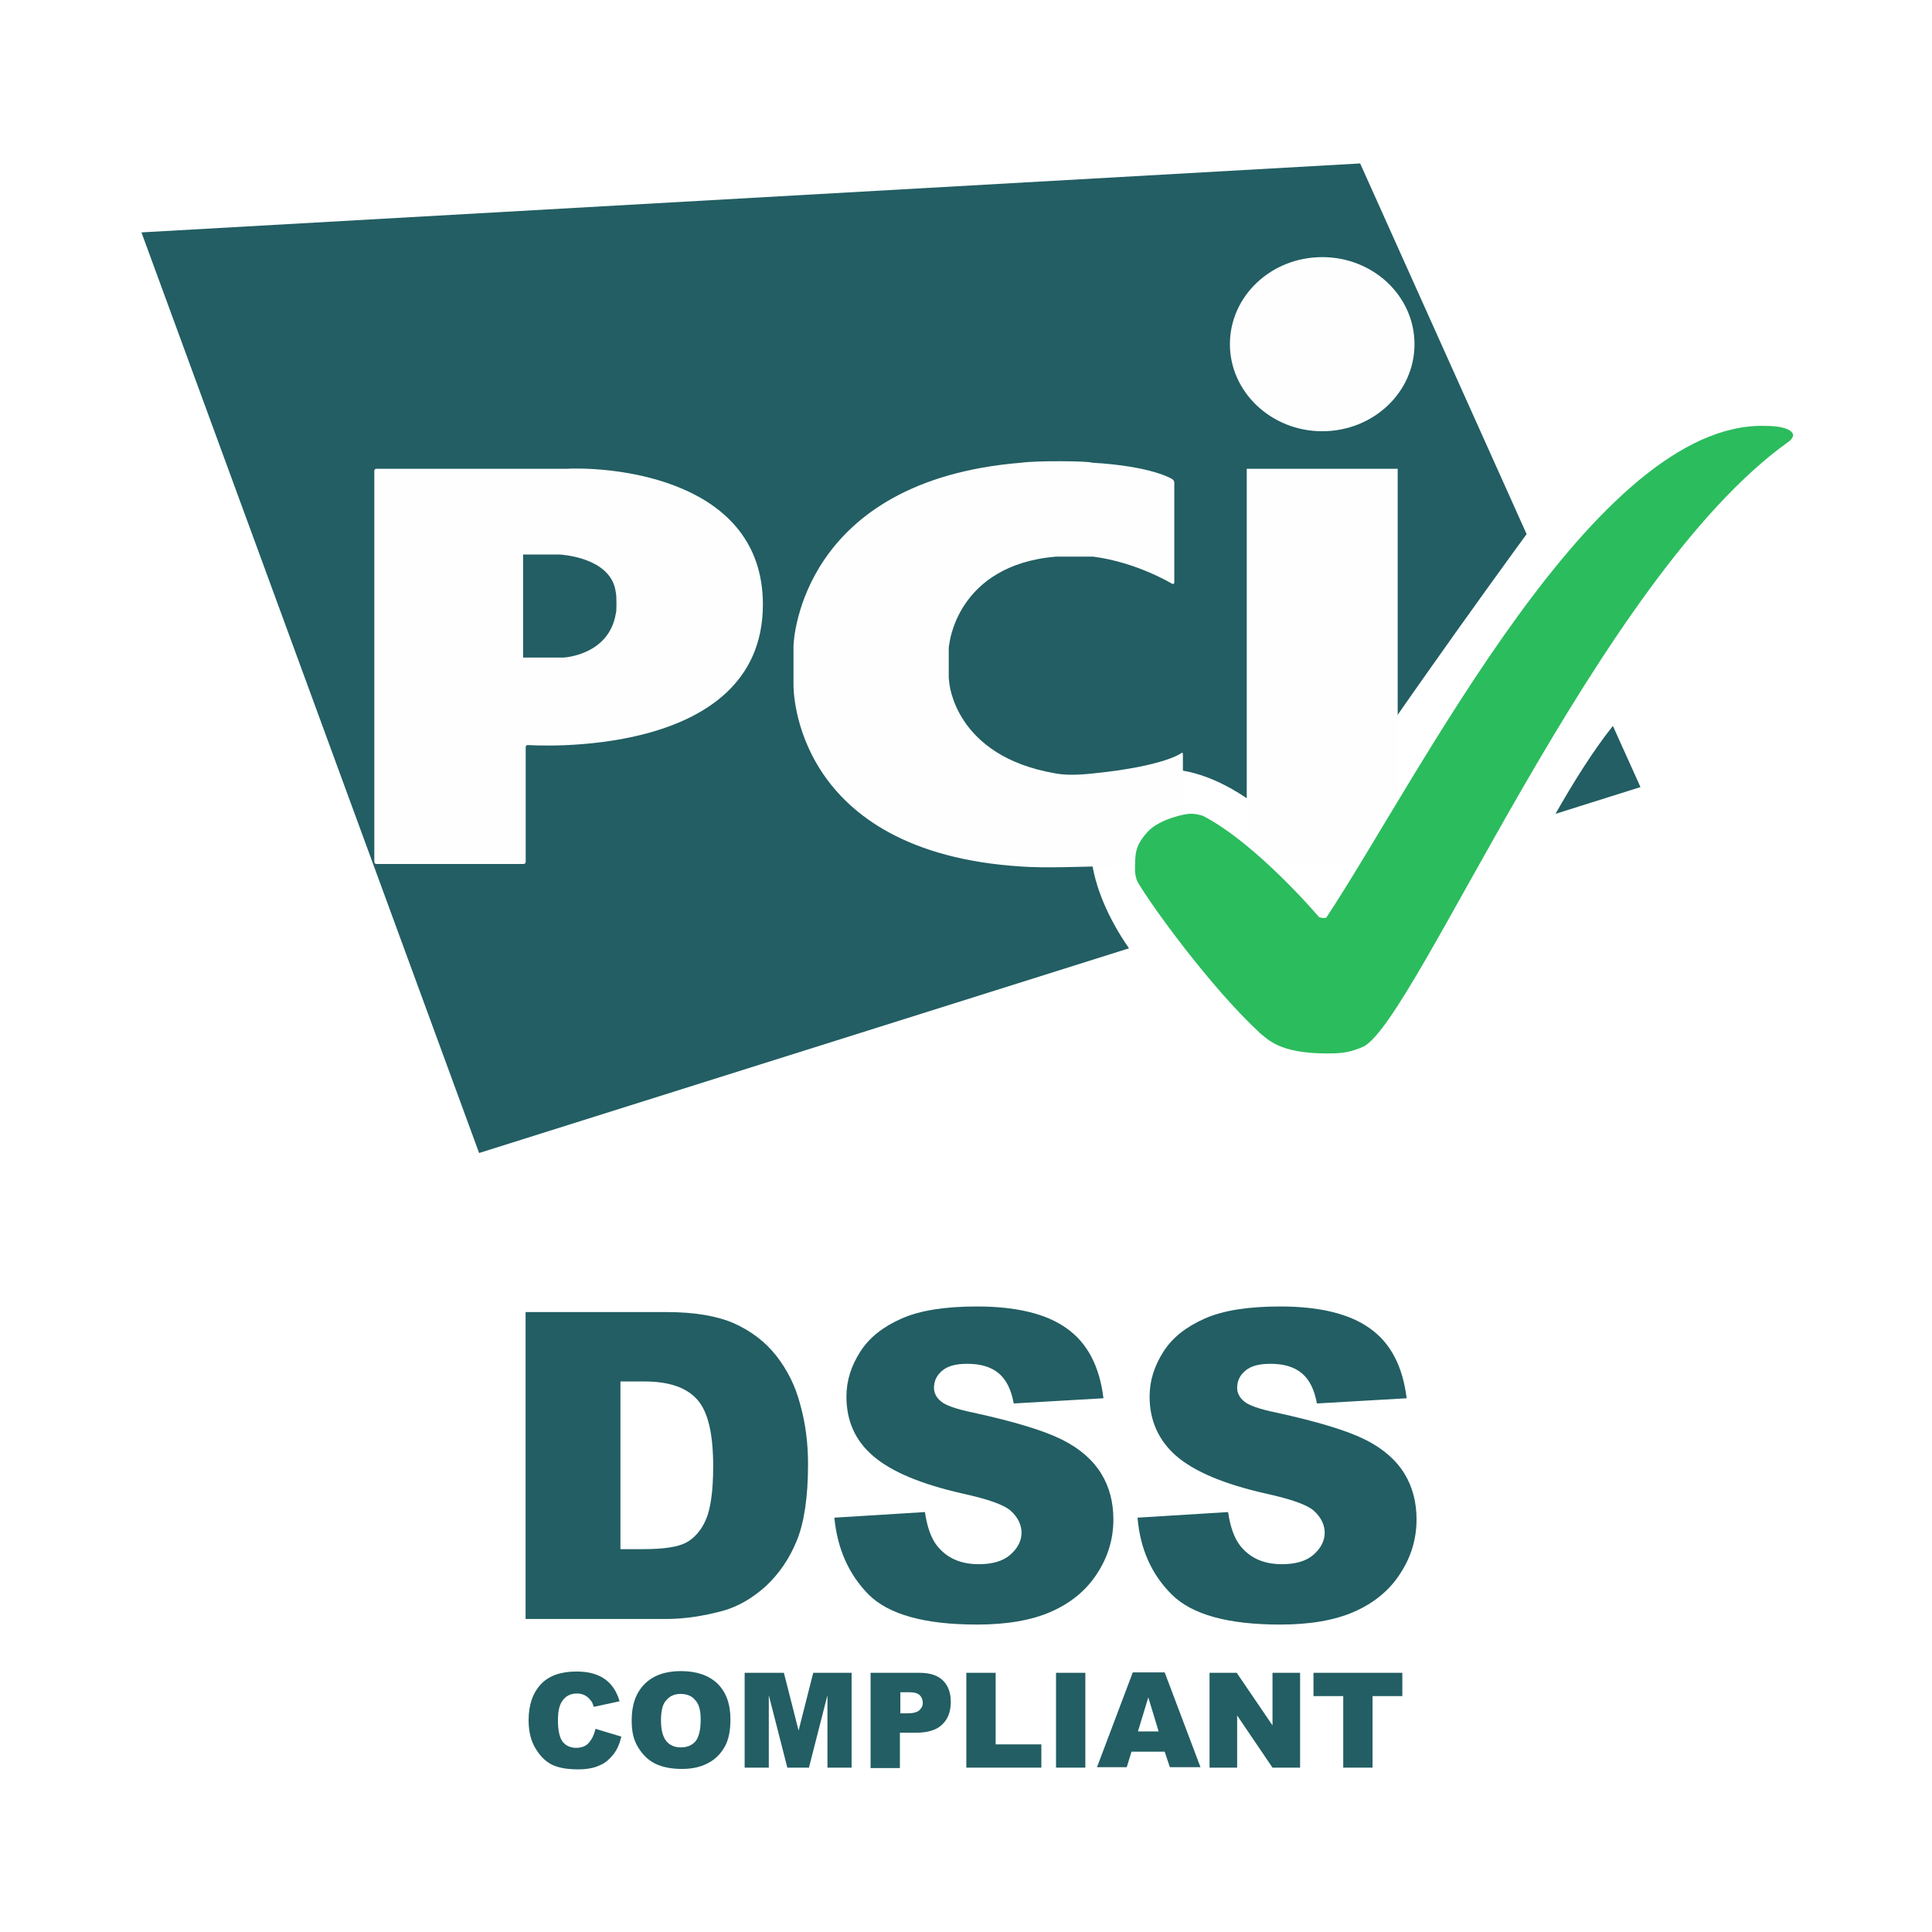
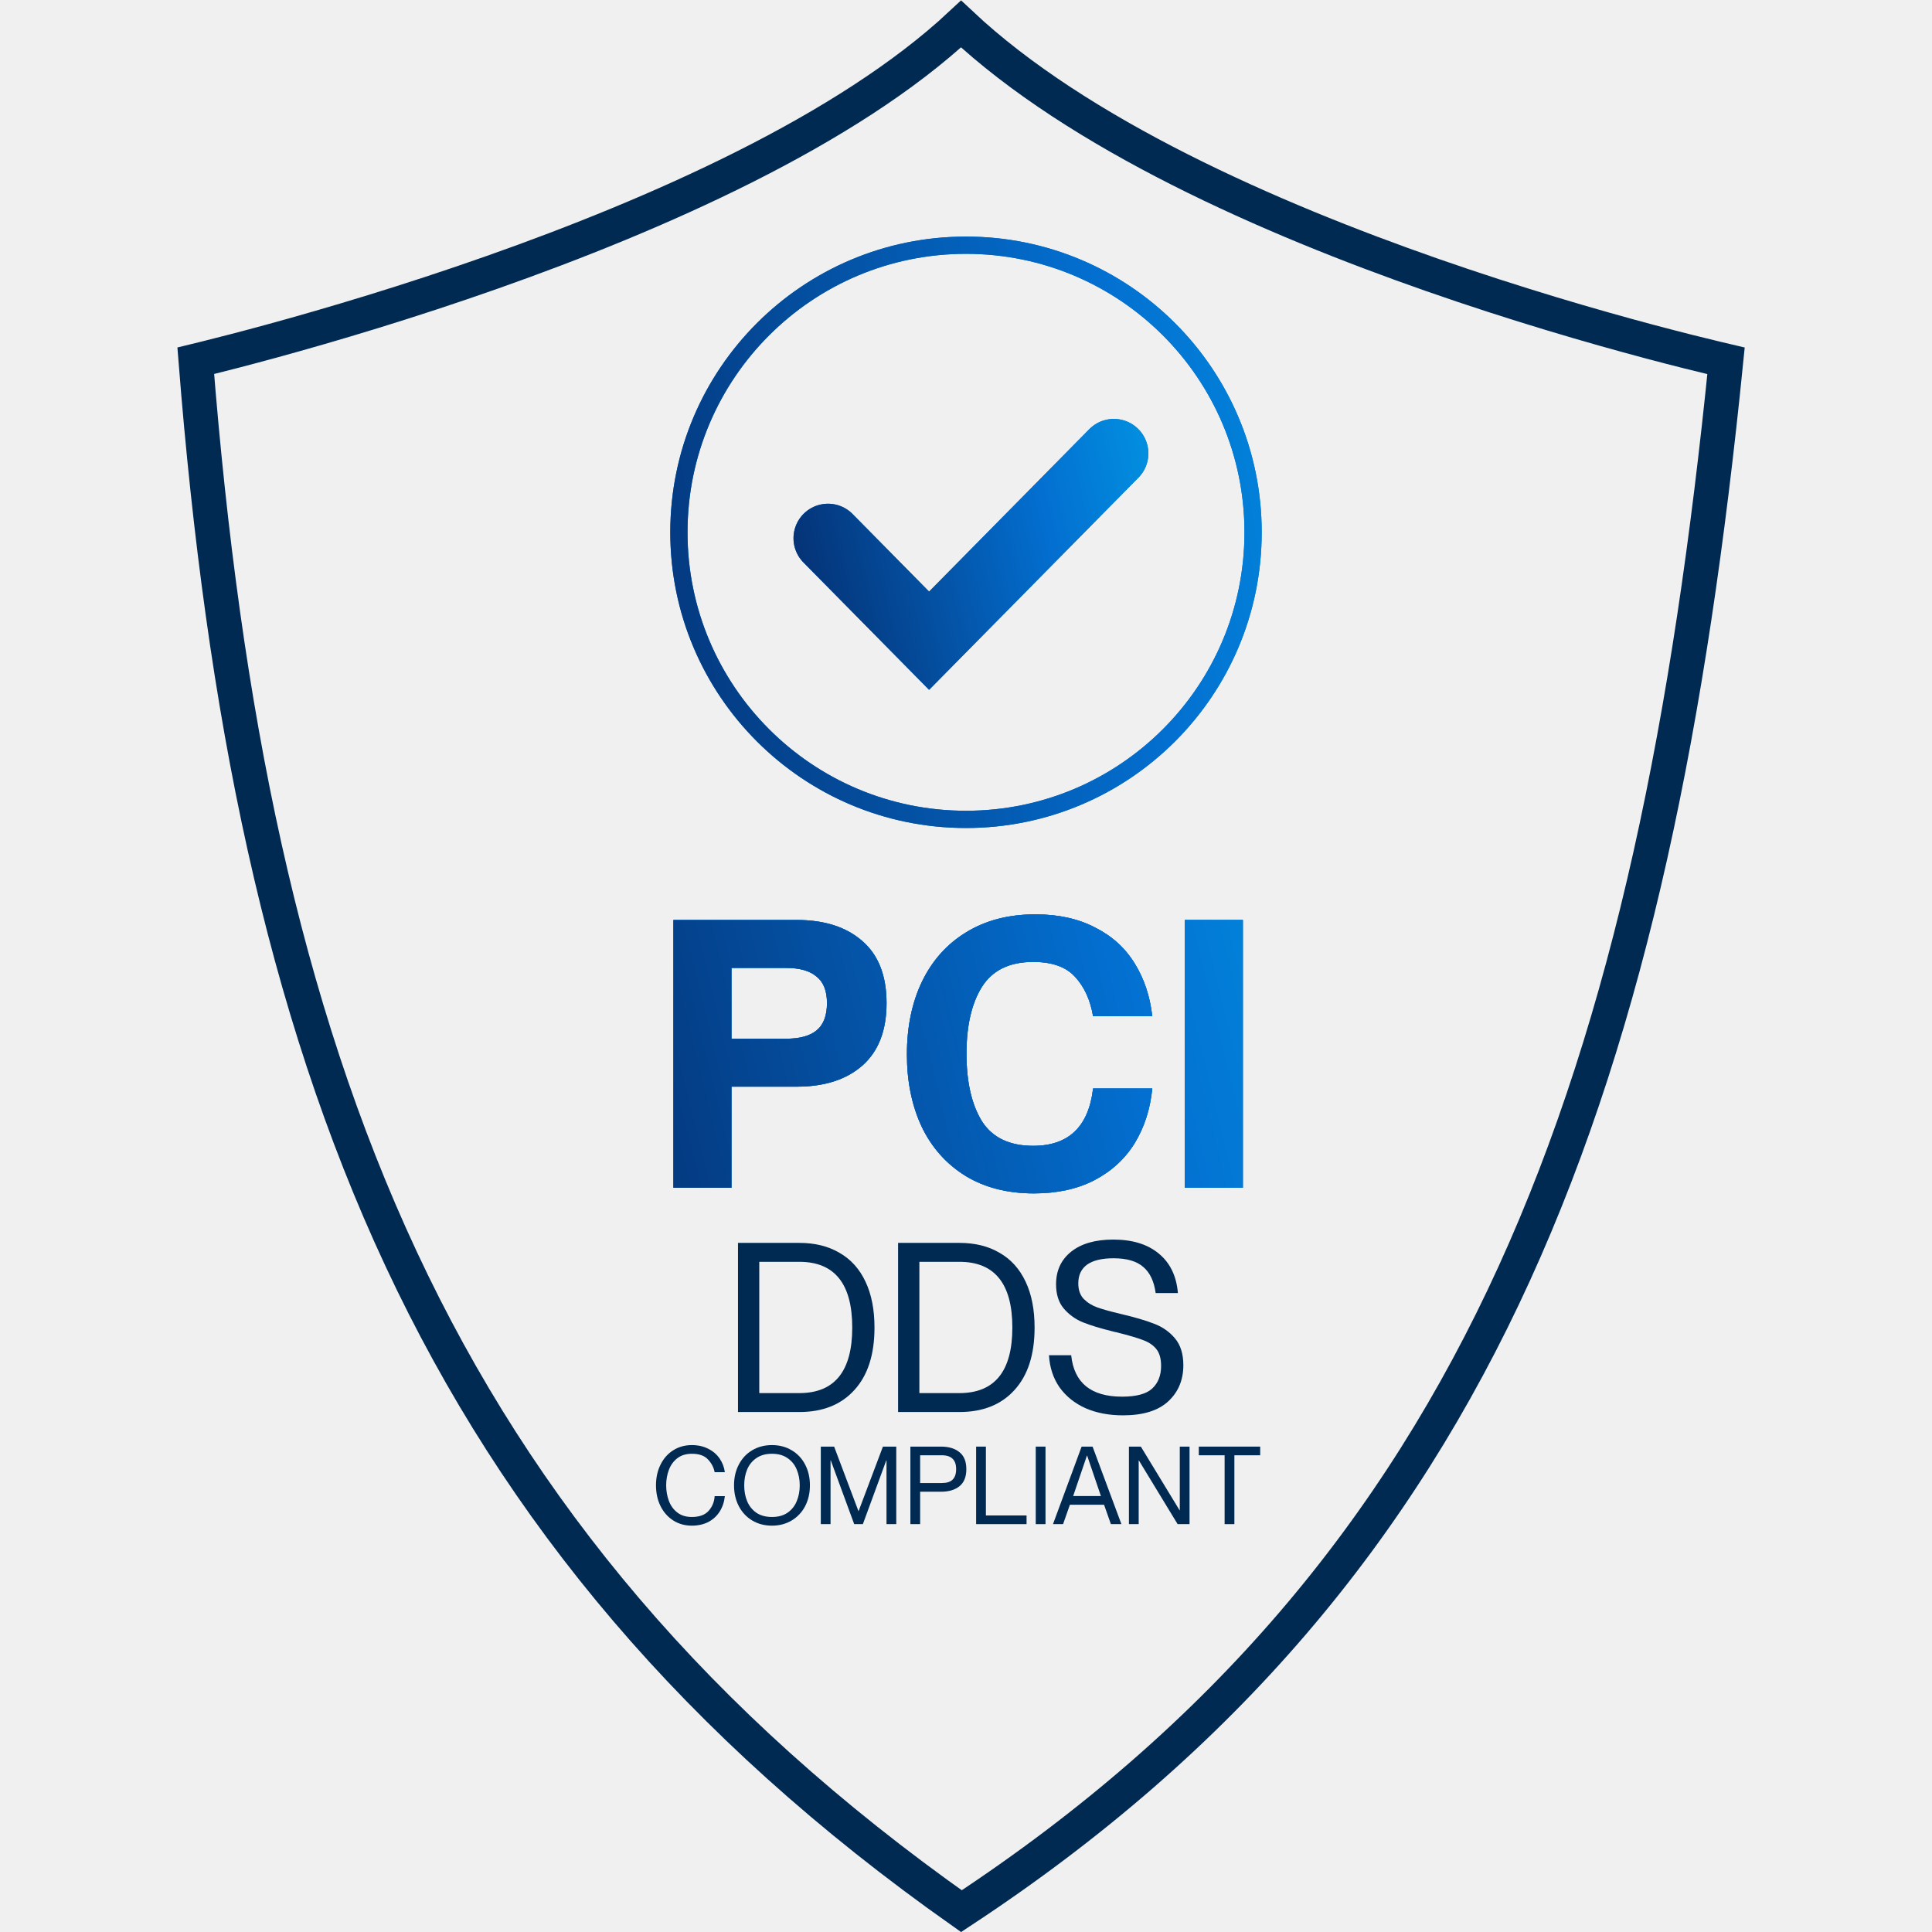
- <svg xmlns="http://www.w3.org/2000/svg" width="70" height="70" viewBox="0 0 70 70" fill="none">
-   <rect width="70" height="70" fill="white" />
-   <g clip-path="url(#clip0_2329_2342)">
-     <path d="M56.359 29.487L59.438 28.518L58.438 26.301C57.703 27.222 56.969 28.409 56.359 29.487ZM55.312 19.352L49.281 5.922L5.125 8.42L17.359 41.776L40.906 34.359C39.406 32.204 38.859 29.643 40.594 28.393C42.531 26.988 45.453 28.612 47.312 30.908C49.109 27.909 54.156 20.929 55.312 19.352Z" fill="#225E63" />
-     <path d="M47.906 15.625C49.75 15.625 51.25 14.22 51.25 12.471C51.25 10.722 49.75 9.316 47.906 9.316C46.062 9.316 44.562 10.722 44.562 12.471C44.562 14.204 46.062 15.625 47.906 15.625ZM45.172 16.984H50.641V31.273H45.172V16.984Z" fill="#FEFEFE" />
-     <path d="M42.469 21.152C42.516 21.168 42.547 21.152 42.547 21.105V17.482C42.547 17.435 42.516 17.388 42.469 17.357C42.469 17.357 41.75 16.889 39.562 16.764C39.453 16.701 37.531 16.686 37.016 16.764C29.047 17.404 28.75 23.166 28.75 23.416V24.822C28.75 24.994 28.75 30.881 37.016 31.396C37.828 31.459 39.406 31.396 39.562 31.396C41.469 31.396 42.781 30.818 42.781 30.818C42.828 30.803 42.859 30.756 42.859 30.709V27.32C42.859 27.273 42.828 27.258 42.797 27.289C42.797 27.289 42.203 27.758 39.609 28.023C38.875 28.101 38.516 28.07 38.25 28.023C34.562 27.398 34.391 24.712 34.391 24.712C34.391 24.666 34.375 24.587 34.375 24.556V23.526C34.375 23.479 34.375 23.401 34.391 23.369C34.391 23.369 34.641 20.48 38.25 20.168H39.609C41.188 20.371 42.469 21.152 42.469 21.152Z" fill="#FEFEFE" />
-     <path d="M13.562 31.226C13.562 31.273 13.594 31.304 13.641 31.304H18.969C19.016 31.304 19.047 31.273 19.047 31.226V27.072C19.047 27.025 19.078 26.994 19.125 26.994C19.125 26.994 27.641 27.603 27.641 21.903C27.641 17.39 22.297 16.906 20.547 16.984C20.516 16.984 13.641 16.984 13.641 16.984C13.594 16.984 13.562 17.015 13.562 17.062V31.226ZM18.953 23.824V20.091H20.266C20.266 20.091 22.156 20.169 22.312 21.466C22.344 21.559 22.344 22.2 22.312 22.231C22.062 23.746 20.422 23.824 20.422 23.824H18.953Z" fill="#FEFEFE" />
-     <path d="M48.063 38.168C48.5 38.168 48.844 38.168 49.406 37.919C51.344 36.904 57.891 20.928 64.797 16.009C64.844 15.978 64.891 15.931 64.922 15.884C64.969 15.822 64.969 15.759 64.969 15.759C64.969 15.759 64.969 15.431 63.953 15.431C57.813 15.26 51.422 28.143 48.063 33.234C48.016 33.296 47.797 33.234 47.797 33.234C47.797 33.234 45.547 30.579 43.594 29.564C43.547 29.548 43.328 29.47 43.094 29.486C42.938 29.486 42.031 29.673 41.609 30.11C41.109 30.642 41.125 30.938 41.125 31.578C41.125 31.625 41.156 31.844 41.219 31.953C41.703 32.797 43.875 35.795 45.672 37.45C45.938 37.653 46.359 38.168 48.063 38.168Z" fill="#2BBC5D" />
-     <path d="M21.574 62.639L22.512 62.92C22.449 63.186 22.355 63.405 22.215 63.576C22.074 63.748 21.918 63.889 21.715 63.967C21.512 64.061 21.262 64.107 20.949 64.107C20.574 64.107 20.277 64.061 20.027 63.951C19.793 63.842 19.59 63.654 19.418 63.373C19.246 63.108 19.152 62.749 19.152 62.327C19.152 61.765 19.309 61.328 19.605 61.015C19.902 60.703 20.34 60.562 20.887 60.562C21.324 60.562 21.652 60.656 21.902 60.828C22.152 61 22.34 61.265 22.449 61.64L21.512 61.843C21.48 61.734 21.449 61.656 21.402 61.609C21.34 61.531 21.277 61.468 21.184 61.421C21.09 61.374 20.996 61.359 20.902 61.359C20.668 61.359 20.48 61.453 20.355 61.656C20.262 61.796 20.215 62.03 20.215 62.327C20.215 62.702 20.277 62.967 20.387 63.108C20.496 63.248 20.668 63.327 20.871 63.327C21.074 63.327 21.23 63.264 21.324 63.155C21.449 63.014 21.527 62.858 21.574 62.639Z" fill="#225E63" />
-     <path d="M22.887 62.327C22.887 61.765 23.043 61.328 23.355 61.015C23.668 60.703 24.105 60.547 24.668 60.547C25.246 60.547 25.684 60.703 25.996 61C26.309 61.312 26.465 61.734 26.465 62.296C26.465 62.702 26.402 63.03 26.262 63.28C26.121 63.53 25.934 63.733 25.668 63.873C25.418 64.014 25.09 64.092 24.715 64.092C24.324 64.092 24.012 64.029 23.746 63.904C23.496 63.779 23.293 63.592 23.121 63.311C22.949 63.03 22.887 62.733 22.887 62.327ZM23.949 62.327C23.949 62.671 24.012 62.92 24.137 63.077C24.262 63.233 24.434 63.311 24.668 63.311C24.902 63.311 25.074 63.233 25.199 63.092C25.324 62.936 25.387 62.671 25.387 62.296C25.387 61.968 25.324 61.734 25.184 61.593C25.059 61.437 24.871 61.374 24.652 61.374C24.434 61.374 24.262 61.453 24.137 61.609C24.012 61.734 23.949 61.984 23.949 62.327Z" fill="#225E63" />
-     <path d="M27.012 60.609H28.402L28.934 62.702L29.465 60.609H30.855V64.045H29.98V61.421L29.309 64.045H28.527L27.855 61.421V64.045H26.98V60.609H27.012Z" fill="#225E63" />
-     <path d="M31.543 60.609H33.309C33.699 60.609 33.98 60.703 34.168 60.891C34.355 61.078 34.449 61.328 34.449 61.671C34.449 62.015 34.34 62.296 34.137 62.483C33.934 62.686 33.605 62.78 33.184 62.78H32.605V64.061H31.543V60.609ZM32.605 62.077H32.871C33.074 62.077 33.215 62.046 33.309 61.968C33.387 61.89 33.434 61.812 33.434 61.703C33.434 61.593 33.402 61.499 33.324 61.421C33.246 61.343 33.121 61.312 32.918 61.312H32.621V62.077H32.605Z" fill="#225E63" />
-     <path d="M35.012 60.609H36.074V63.202H37.73V64.045H35.012V60.609Z" fill="#225E63" />
-     <path d="M38.262 60.609H39.324V64.045H38.262V60.609Z" fill="#225E63" />
-     <path d="M42.199 63.467H40.996L40.824 64.029H39.746L41.043 60.594H42.199L43.496 64.029H42.387L42.199 63.467ZM41.98 62.733L41.605 61.499L41.23 62.733H41.98Z" fill="#225E63" />
-     <path d="M43.824 60.609H44.809L46.105 62.514V60.609H47.105V64.045H46.105L44.824 62.155V64.045H43.824V60.609Z" fill="#225E63" />
-     <path d="M47.574 60.609H50.809V61.453H49.73V64.045H48.668V61.453H47.59V60.609H47.574Z" fill="#225E63" />
-     <path d="M19.043 47.539H24.152C25.168 47.539 25.98 47.68 26.59 47.945C27.215 48.226 27.73 48.617 28.121 49.116C28.527 49.632 28.824 50.225 28.996 50.897C29.184 51.568 29.277 52.286 29.277 53.051C29.277 54.238 29.137 55.16 28.871 55.816C28.605 56.471 28.23 57.018 27.746 57.471C27.262 57.908 26.746 58.205 26.199 58.361C25.449 58.564 24.762 58.658 24.152 58.658H19.043V47.539ZM22.48 50.053V56.128H23.324C24.043 56.128 24.559 56.05 24.855 55.894C25.152 55.737 25.402 55.456 25.574 55.066C25.746 54.676 25.84 54.02 25.84 53.13C25.84 51.943 25.652 51.146 25.262 50.709C24.871 50.272 24.246 50.053 23.34 50.053H22.48Z" fill="#225E63" />
-     <path d="M30.23 54.988L33.512 54.785C33.59 55.316 33.73 55.722 33.949 56.003C34.309 56.456 34.809 56.674 35.465 56.674C35.949 56.674 36.34 56.565 36.605 56.331C36.871 56.097 37.012 55.831 37.012 55.534C37.012 55.253 36.887 54.988 36.637 54.754C36.387 54.519 35.793 54.316 34.871 54.113C33.355 53.77 32.293 53.317 31.637 52.755C30.98 52.193 30.668 51.474 30.668 50.6C30.668 50.022 30.84 49.491 31.168 48.976C31.496 48.46 31.996 48.07 32.668 47.773C33.34 47.477 34.246 47.336 35.402 47.336C36.824 47.336 37.918 47.601 38.652 48.132C39.402 48.663 39.84 49.507 39.98 50.662L36.73 50.85C36.637 50.35 36.465 49.991 36.184 49.756C35.902 49.522 35.527 49.413 35.043 49.413C34.637 49.413 34.34 49.491 34.137 49.663C33.934 49.834 33.84 50.038 33.84 50.287C33.84 50.459 33.918 50.631 34.09 50.772C34.246 50.912 34.637 51.053 35.246 51.178C36.746 51.505 37.824 51.833 38.48 52.161C39.137 52.489 39.605 52.911 39.902 53.395C40.199 53.879 40.34 54.441 40.34 55.05C40.34 55.769 40.137 56.425 39.746 57.018C39.355 57.627 38.793 58.08 38.09 58.392C37.387 58.705 36.48 58.861 35.402 58.861C33.512 58.861 32.199 58.502 31.465 57.767C30.746 57.033 30.34 56.112 30.23 54.988Z" fill="#225E63" />
-     <path d="M41.215 54.988L44.496 54.785C44.574 55.316 44.715 55.722 44.934 56.003C45.293 56.456 45.793 56.674 46.449 56.674C46.934 56.674 47.324 56.565 47.59 56.331C47.855 56.097 47.996 55.831 47.996 55.534C47.996 55.253 47.871 54.988 47.621 54.754C47.371 54.519 46.777 54.316 45.855 54.113C44.34 53.77 43.277 53.317 42.621 52.755C41.98 52.193 41.652 51.474 41.652 50.6C41.652 50.022 41.824 49.491 42.152 48.976C42.48 48.46 42.98 48.07 43.652 47.773C44.324 47.477 45.23 47.336 46.387 47.336C47.809 47.336 48.902 47.601 49.637 48.132C50.387 48.663 50.824 49.507 50.965 50.662L47.715 50.85C47.621 50.35 47.449 49.991 47.168 49.756C46.887 49.522 46.512 49.413 46.027 49.413C45.621 49.413 45.324 49.491 45.121 49.663C44.918 49.834 44.824 50.038 44.824 50.287C44.824 50.459 44.902 50.631 45.074 50.772C45.23 50.912 45.621 51.053 46.23 51.178C47.73 51.505 48.809 51.833 49.465 52.161C50.121 52.489 50.59 52.911 50.887 53.395C51.184 53.879 51.324 54.441 51.324 55.05C51.324 55.769 51.121 56.425 50.73 57.018C50.34 57.627 49.777 58.08 49.074 58.392C48.371 58.705 47.465 58.861 46.387 58.861C44.496 58.861 43.184 58.502 42.449 57.767C41.715 57.033 41.309 56.112 41.215 54.988Z" fill="#225E63" />
+ <svg xmlns="http://www.w3.org/2000/svg" width="224" height="224" viewBox="0 0 224 224" fill="none">
+   <g clip-path="url(#clip0_3254_65845)">
+     <path d="M57.142 31.546C76 24.892 98.172 15.174 111.426 2.782C125.067 15.587 147.26 25.316 166.047 31.877C175.822 35.29 184.766 37.877 191.267 39.61C194.518 40.476 197.161 41.13 198.993 41.568C199.412 41.668 199.788 41.757 200.12 41.835C191.817 124.576 172.454 181.459 111.468 221.585C80.781 199.921 60.22 175.296 46.512 145.97C32.814 116.664 25.912 82.561 22.697 41.827C23.051 41.741 23.458 41.642 23.915 41.528C25.768 41.068 28.441 40.384 31.725 39.483C38.292 37.682 47.316 35.014 57.142 31.546Z" stroke="#002A52" stroke-width="4" />
+     <path d="M137.367 137.715V106.664H144.099V137.715H137.367Z" fill="#036FD0" />
+     <path d="M137.367 137.715V106.664H144.099V137.715H137.367Z" fill="#036FD0" />
+     <path d="M137.367 137.715V106.664H144.099V137.715H137.367Z" fill="url(#paint0_linear_3254_65845)" />
+     <path d="M126.734 117.824C126.416 115.942 125.721 114.422 124.65 113.264C123.608 112.106 121.986 111.527 119.786 111.527C117.035 111.527 115.052 112.497 113.836 114.437C112.649 116.348 112.056 118.924 112.056 122.167C112.056 125.439 112.649 128.044 113.836 129.984C115.052 131.895 117.035 132.851 119.786 132.851C123.897 132.851 126.213 130.636 126.734 126.206H133.596C133.364 128.58 132.684 130.694 131.555 132.547C130.426 134.371 128.862 135.804 126.865 136.846C124.896 137.859 122.565 138.366 119.873 138.366C116.804 138.366 114.155 137.686 111.925 136.325C109.696 134.935 108.002 133.024 106.844 130.592C105.715 128.16 105.15 125.381 105.15 122.254C105.15 119.069 105.729 116.261 106.888 113.829C108.075 111.368 109.783 109.457 112.012 108.096C114.27 106.707 116.948 106.012 120.046 106.012C122.71 106.012 125.012 106.518 126.952 107.532C128.92 108.516 130.455 109.906 131.555 111.701C132.655 113.467 133.336 115.508 133.596 117.824H126.734Z" fill="#036FD0" />
+     <path d="M126.734 117.824C126.416 115.942 125.721 114.422 124.65 113.264C123.608 112.106 121.986 111.527 119.786 111.527C117.035 111.527 115.052 112.497 113.836 114.437C112.649 116.348 112.056 118.924 112.056 122.167C112.056 125.439 112.649 128.044 113.836 129.984C115.052 131.895 117.035 132.851 119.786 132.851C123.897 132.851 126.213 130.636 126.734 126.206H133.596C133.364 128.58 132.684 130.694 131.555 132.547C130.426 134.371 128.862 135.804 126.865 136.846C124.896 137.859 122.565 138.366 119.873 138.366C116.804 138.366 114.155 137.686 111.925 136.325C109.696 134.935 108.002 133.024 106.844 130.592C105.715 128.16 105.15 125.381 105.15 122.254C105.15 119.069 105.729 116.261 106.888 113.829C108.075 111.368 109.783 109.457 112.012 108.096C114.27 106.707 116.948 106.012 120.046 106.012C122.71 106.012 125.012 106.518 126.952 107.532C128.92 108.516 130.455 109.906 131.555 111.701C132.655 113.467 133.336 115.508 133.596 117.824H126.734Z" fill="#036FD0" />
+     <path d="M126.734 117.824C126.416 115.942 125.721 114.422 124.65 113.264C123.608 112.106 121.986 111.527 119.786 111.527C117.035 111.527 115.052 112.497 113.836 114.437C112.649 116.348 112.056 118.924 112.056 122.167C112.056 125.439 112.649 128.044 113.836 129.984C115.052 131.895 117.035 132.851 119.786 132.851C123.897 132.851 126.213 130.636 126.734 126.206H133.596C133.364 128.58 132.684 130.694 131.555 132.547C130.426 134.371 128.862 135.804 126.865 136.846C124.896 137.859 122.565 138.366 119.873 138.366C116.804 138.366 114.155 137.686 111.925 136.325C109.696 134.935 108.002 133.024 106.844 130.592C105.715 128.16 105.15 125.381 105.15 122.254C105.15 119.069 105.729 116.261 106.888 113.829C108.075 111.368 109.783 109.457 112.012 108.096C114.27 106.707 116.948 106.012 120.046 106.012C122.71 106.012 125.012 106.518 126.952 107.532C128.92 108.516 130.455 109.906 131.555 111.701C132.655 113.467 133.336 115.508 133.596 117.824H126.734Z" fill="url(#paint1_linear_3254_65845)" />
+     <path d="M78.077 137.715V106.664H92.365C95.579 106.664 98.112 107.475 99.965 109.096C101.847 110.717 102.788 113.12 102.788 116.305C102.788 119.49 101.847 121.907 99.965 123.558C98.112 125.179 95.579 125.99 92.365 125.99H84.809V137.715H78.077ZM91.149 120.431C92.713 120.431 93.885 120.112 94.667 119.475C95.478 118.81 95.883 117.753 95.883 116.305C95.883 114.887 95.478 113.859 94.667 113.222C93.885 112.556 92.713 112.223 91.149 112.223H84.809V120.431H91.149Z" fill="#036FD0" />
+     <path d="M78.077 137.715V106.664H92.365C95.579 106.664 98.112 107.475 99.965 109.096C101.847 110.717 102.788 113.12 102.788 116.305C102.788 119.49 101.847 121.907 99.965 123.558C98.112 125.179 95.579 125.99 92.365 125.99H84.809V137.715H78.077ZM91.149 120.431C92.713 120.431 93.885 120.112 94.667 119.475C95.478 118.81 95.883 117.753 95.883 116.305C95.883 114.887 95.478 113.859 94.667 113.222C93.885 112.556 92.713 112.223 91.149 112.223H84.809V120.431H91.149Z" fill="#036FD0" />
+     <path d="M78.077 137.715V106.664H92.365C95.579 106.664 98.112 107.475 99.965 109.096C101.847 110.717 102.788 113.12 102.788 116.305C102.788 119.49 101.847 121.907 99.965 123.558C98.112 125.179 95.579 125.99 92.365 125.99H84.809V137.715H78.077ZM91.149 120.431C92.713 120.431 93.885 120.112 94.667 119.475C95.478 118.81 95.883 117.753 95.883 116.305C95.883 114.887 95.478 113.859 94.667 113.222C93.885 112.556 92.713 112.223 91.149 112.223H84.809V120.431H91.149Z" fill="url(#paint2_linear_3254_65845)" />
+     <path d="M129.903 152.331C131.548 152.715 132.856 153.099 133.825 153.483C134.794 153.849 135.599 154.416 136.239 155.184C136.879 155.952 137.199 156.985 137.199 158.283C137.199 160.002 136.613 161.401 135.443 162.48C134.273 163.559 132.527 164.098 130.204 164.098C128.577 164.098 127.132 163.824 125.871 163.275C124.609 162.708 123.603 161.904 122.853 160.862C122.122 159.819 121.711 158.576 121.619 157.131H124.197C124.527 160.331 126.492 161.931 130.095 161.931C131.74 161.931 132.901 161.62 133.578 160.999C134.273 160.359 134.62 159.481 134.62 158.366C134.62 157.524 134.437 156.875 134.072 156.418C133.706 155.961 133.194 155.614 132.536 155.376C131.877 155.12 130.853 154.818 129.464 154.471C129.336 154.452 129.144 154.407 128.888 154.334C127.553 154.004 126.447 153.666 125.569 153.319C124.709 152.971 123.969 152.441 123.347 151.728C122.744 151.015 122.442 150.073 122.442 148.903C122.442 147.312 123.027 146.05 124.197 145.118C125.368 144.185 126.995 143.719 129.08 143.719C131.292 143.719 133.048 144.258 134.346 145.337C135.663 146.416 136.403 147.943 136.568 149.918H133.989C133.807 148.564 133.331 147.559 132.563 146.9C131.795 146.224 130.643 145.886 129.107 145.886C127.754 145.886 126.73 146.132 126.035 146.626C125.359 147.12 125.02 147.842 125.02 148.793C125.02 149.561 125.231 150.164 125.651 150.603C126.09 151.042 126.62 151.371 127.242 151.591C127.864 151.81 128.751 152.057 129.903 152.331Z" fill="#002A52" />
+     <path d="M104.126 163.713V144.102H111.23C113.04 144.102 114.595 144.486 115.893 145.254C117.209 146.003 118.215 147.119 118.91 148.6C119.605 150.063 119.952 151.836 119.952 153.921C119.952 157.048 119.175 159.462 117.621 161.162C116.085 162.863 113.955 163.713 111.23 163.713H104.126ZM106.595 146.296V161.519H111.23C115.326 161.519 117.374 158.986 117.374 153.921C117.374 148.838 115.326 146.296 111.23 146.296H106.595Z" fill="#002A52" />
+     <path d="M85.564 163.713V144.102H92.668C94.478 144.102 96.032 144.486 97.33 145.254C98.647 146.003 99.653 147.119 100.347 148.6C101.042 150.063 101.39 151.836 101.39 153.921C101.39 157.048 100.613 159.462 99.058 161.162C97.522 162.863 95.392 163.713 92.668 163.713H85.564ZM88.032 146.296V161.519H92.668C96.763 161.519 98.811 158.986 98.811 153.921C98.811 148.838 96.763 146.296 92.668 146.296H88.032Z" fill="#002A52" />
+     <path d="M143.116 176.711H141.984V168.728H138.992V167.723H146.108V168.728H143.116V176.711Z" fill="#002A52" />
+     <path d="M132.022 176.711H130.891V167.723H132.273L136.761 175.102H136.787V167.723H137.918V176.711H136.535L132.047 169.332H132.022V176.711Z" fill="#002A52" />
+     <path d="M128.799 176.711L128.007 174.461H124.047L123.255 176.711H122.086L125.405 167.723H126.675L130.019 176.711H128.799ZM126.021 168.766L124.424 173.455H127.643L126.046 168.766H126.021Z" fill="#002A52" />
+     <path d="M120.087 176.711V167.723H121.218V176.711H120.087Z" fill="#002A52" />
+     <path d="M113.175 176.711V167.723H114.306V175.706H119.021V176.711H113.175Z" fill="#002A52" />
+     <path d="M105.552 176.711V167.723H109.122C110.002 167.723 110.706 167.936 111.234 168.364C111.77 168.783 112.039 169.441 112.039 170.338C112.039 171.234 111.77 171.896 111.234 172.324C110.706 172.743 110.002 172.952 109.122 172.952H106.683V176.711H105.552ZM109.197 171.947C109.759 171.947 110.174 171.817 110.442 171.557C110.719 171.289 110.857 170.882 110.857 170.338C110.857 169.793 110.719 169.39 110.442 169.131C110.174 168.862 109.759 168.728 109.197 168.728H106.683V171.947H109.197Z" fill="#002A52" />
+     <path d="M96.296 176.711H95.165V167.723H96.711L99.527 175.19H99.552L102.368 167.723H103.915V176.711H102.783V169.319H102.758L100.043 176.711H99.037L96.322 169.319H96.296V176.711Z" fill="#002A52" />
+     <path d="M89.504 176.887C88.641 176.887 87.874 176.686 87.204 176.284C86.542 175.882 86.026 175.329 85.658 174.625C85.289 173.912 85.105 173.108 85.105 172.211C85.105 171.314 85.289 170.514 85.658 169.81C86.026 169.097 86.542 168.544 87.204 168.15C87.874 167.748 88.641 167.547 89.504 167.547C90.368 167.547 91.13 167.748 91.793 168.15C92.463 168.544 92.983 169.097 93.351 169.81C93.72 170.514 93.904 171.314 93.904 172.211C93.904 173.108 93.72 173.912 93.351 174.625C92.983 175.329 92.463 175.882 91.793 176.284C91.13 176.686 90.368 176.887 89.504 176.887ZM89.504 175.882C90.225 175.882 90.825 175.718 91.302 175.391C91.788 175.056 92.144 174.612 92.371 174.059C92.605 173.506 92.723 172.89 92.723 172.211C92.723 171.54 92.605 170.929 92.371 170.375C92.144 169.822 91.788 169.382 91.302 169.055C90.825 168.72 90.225 168.553 89.504 168.553C88.784 168.553 88.18 168.72 87.694 169.055C87.216 169.382 86.86 169.822 86.626 170.375C86.399 170.929 86.286 171.54 86.286 172.211C86.286 172.89 86.399 173.506 86.626 174.059C86.86 174.612 87.216 175.056 87.694 175.391C88.18 175.718 88.784 175.882 89.504 175.882Z" fill="#002A52" />
+     <path d="M82.858 170.69C82.749 170.128 82.489 169.634 82.078 169.206C81.676 168.77 81.056 168.553 80.218 168.553C79.539 168.553 78.977 168.724 78.533 169.068C78.089 169.412 77.762 169.86 77.553 170.413C77.343 170.966 77.238 171.566 77.238 172.211C77.238 172.856 77.343 173.46 77.553 174.021C77.762 174.574 78.089 175.023 78.533 175.366C78.977 175.71 79.539 175.882 80.218 175.882C81.081 175.882 81.726 175.647 82.154 175.178C82.581 174.7 82.816 174.13 82.858 173.468H84.04C83.972 174.13 83.775 174.721 83.449 175.241C83.122 175.76 82.682 176.167 82.129 176.46C81.576 176.745 80.939 176.887 80.218 176.887C79.405 176.887 78.684 176.686 78.055 176.284C77.427 175.882 76.937 175.329 76.585 174.625C76.233 173.912 76.057 173.108 76.057 172.211C76.057 171.314 76.233 170.514 76.585 169.81C76.937 169.097 77.427 168.544 78.055 168.15C78.684 167.748 79.405 167.547 80.218 167.547C80.93 167.547 81.563 167.689 82.116 167.974C82.669 168.251 83.109 168.628 83.436 169.106C83.763 169.583 83.964 170.111 84.04 170.69H82.858Z" fill="#002A52" />
+     <circle cx="111.999" cy="61.715" r="33.286" stroke="#036FD0" stroke-width="2" />
+     <circle cx="111.999" cy="61.715" r="33.286" stroke="url(#paint3_linear_3254_65845)" stroke-width="2" />
+     <path d="M96 62.403L107.721 74.285L129.143 52.57" stroke="#036FD0" stroke-width="8" stroke-linecap="round" />
+     <path d="M96 62.403L107.721 74.285L129.143 52.57" stroke="url(#paint4_linear_3254_65845)" stroke-width="8" stroke-linecap="round" />
  </g>
  <defs>
-     <clipPath id="clip0_2329_2342">
-       <rect width="60" height="58.404" fill="white" transform="translate(5 5.79688)" />
+     <linearGradient id="paint0_linear_3254_65845" x1="58.38" y1="157.598" x2="191.512" y2="125.026" gradientUnits="userSpaceOnUse">
+       <stop stop-color="#052460" />
+       <stop offset="0.579" stop-color="#036FD0" />
+       <stop offset="1" stop-color="#00AEEF" />
+     </linearGradient>
+     <linearGradient id="paint1_linear_3254_65845" x1="58.381" y1="157.597" x2="191.512" y2="125.025" gradientUnits="userSpaceOnUse">
+       <stop stop-color="#052460" />
+       <stop offset="0.579" stop-color="#036FD0" />
+       <stop offset="1" stop-color="#00AEEF" />
+     </linearGradient>
+     <linearGradient id="paint2_linear_3254_65845" x1="58.38" y1="157.598" x2="191.512" y2="125.026" gradientUnits="userSpaceOnUse">
+       <stop stop-color="#052460" />
+       <stop offset="0.579" stop-color="#036FD0" />
+       <stop offset="1" stop-color="#00AEEF" />
+     </linearGradient>
+     <linearGradient id="paint3_linear_3254_65845" x1="61.477" y1="110.733" x2="192.654" y2="90.228" gradientUnits="userSpaceOnUse">
+       <stop stop-color="#052460" />
+       <stop offset="0.579" stop-color="#036FD0" />
+       <stop offset="1" stop-color="#00AEEF" />
+     </linearGradient>
+     <linearGradient id="paint4_linear_3254_65845" x1="88.153" y1="78.95" x2="149.606" y2="64.288" gradientUnits="userSpaceOnUse">
+       <stop stop-color="#052460" />
+       <stop offset="0.579" stop-color="#036FD0" />
+       <stop offset="1" stop-color="#00AEEF" />
+     </linearGradient>
+     <clipPath id="clip0_3254_65845">
+       <rect width="224" height="224" fill="white" />
    </clipPath>
  </defs>
</svg>
